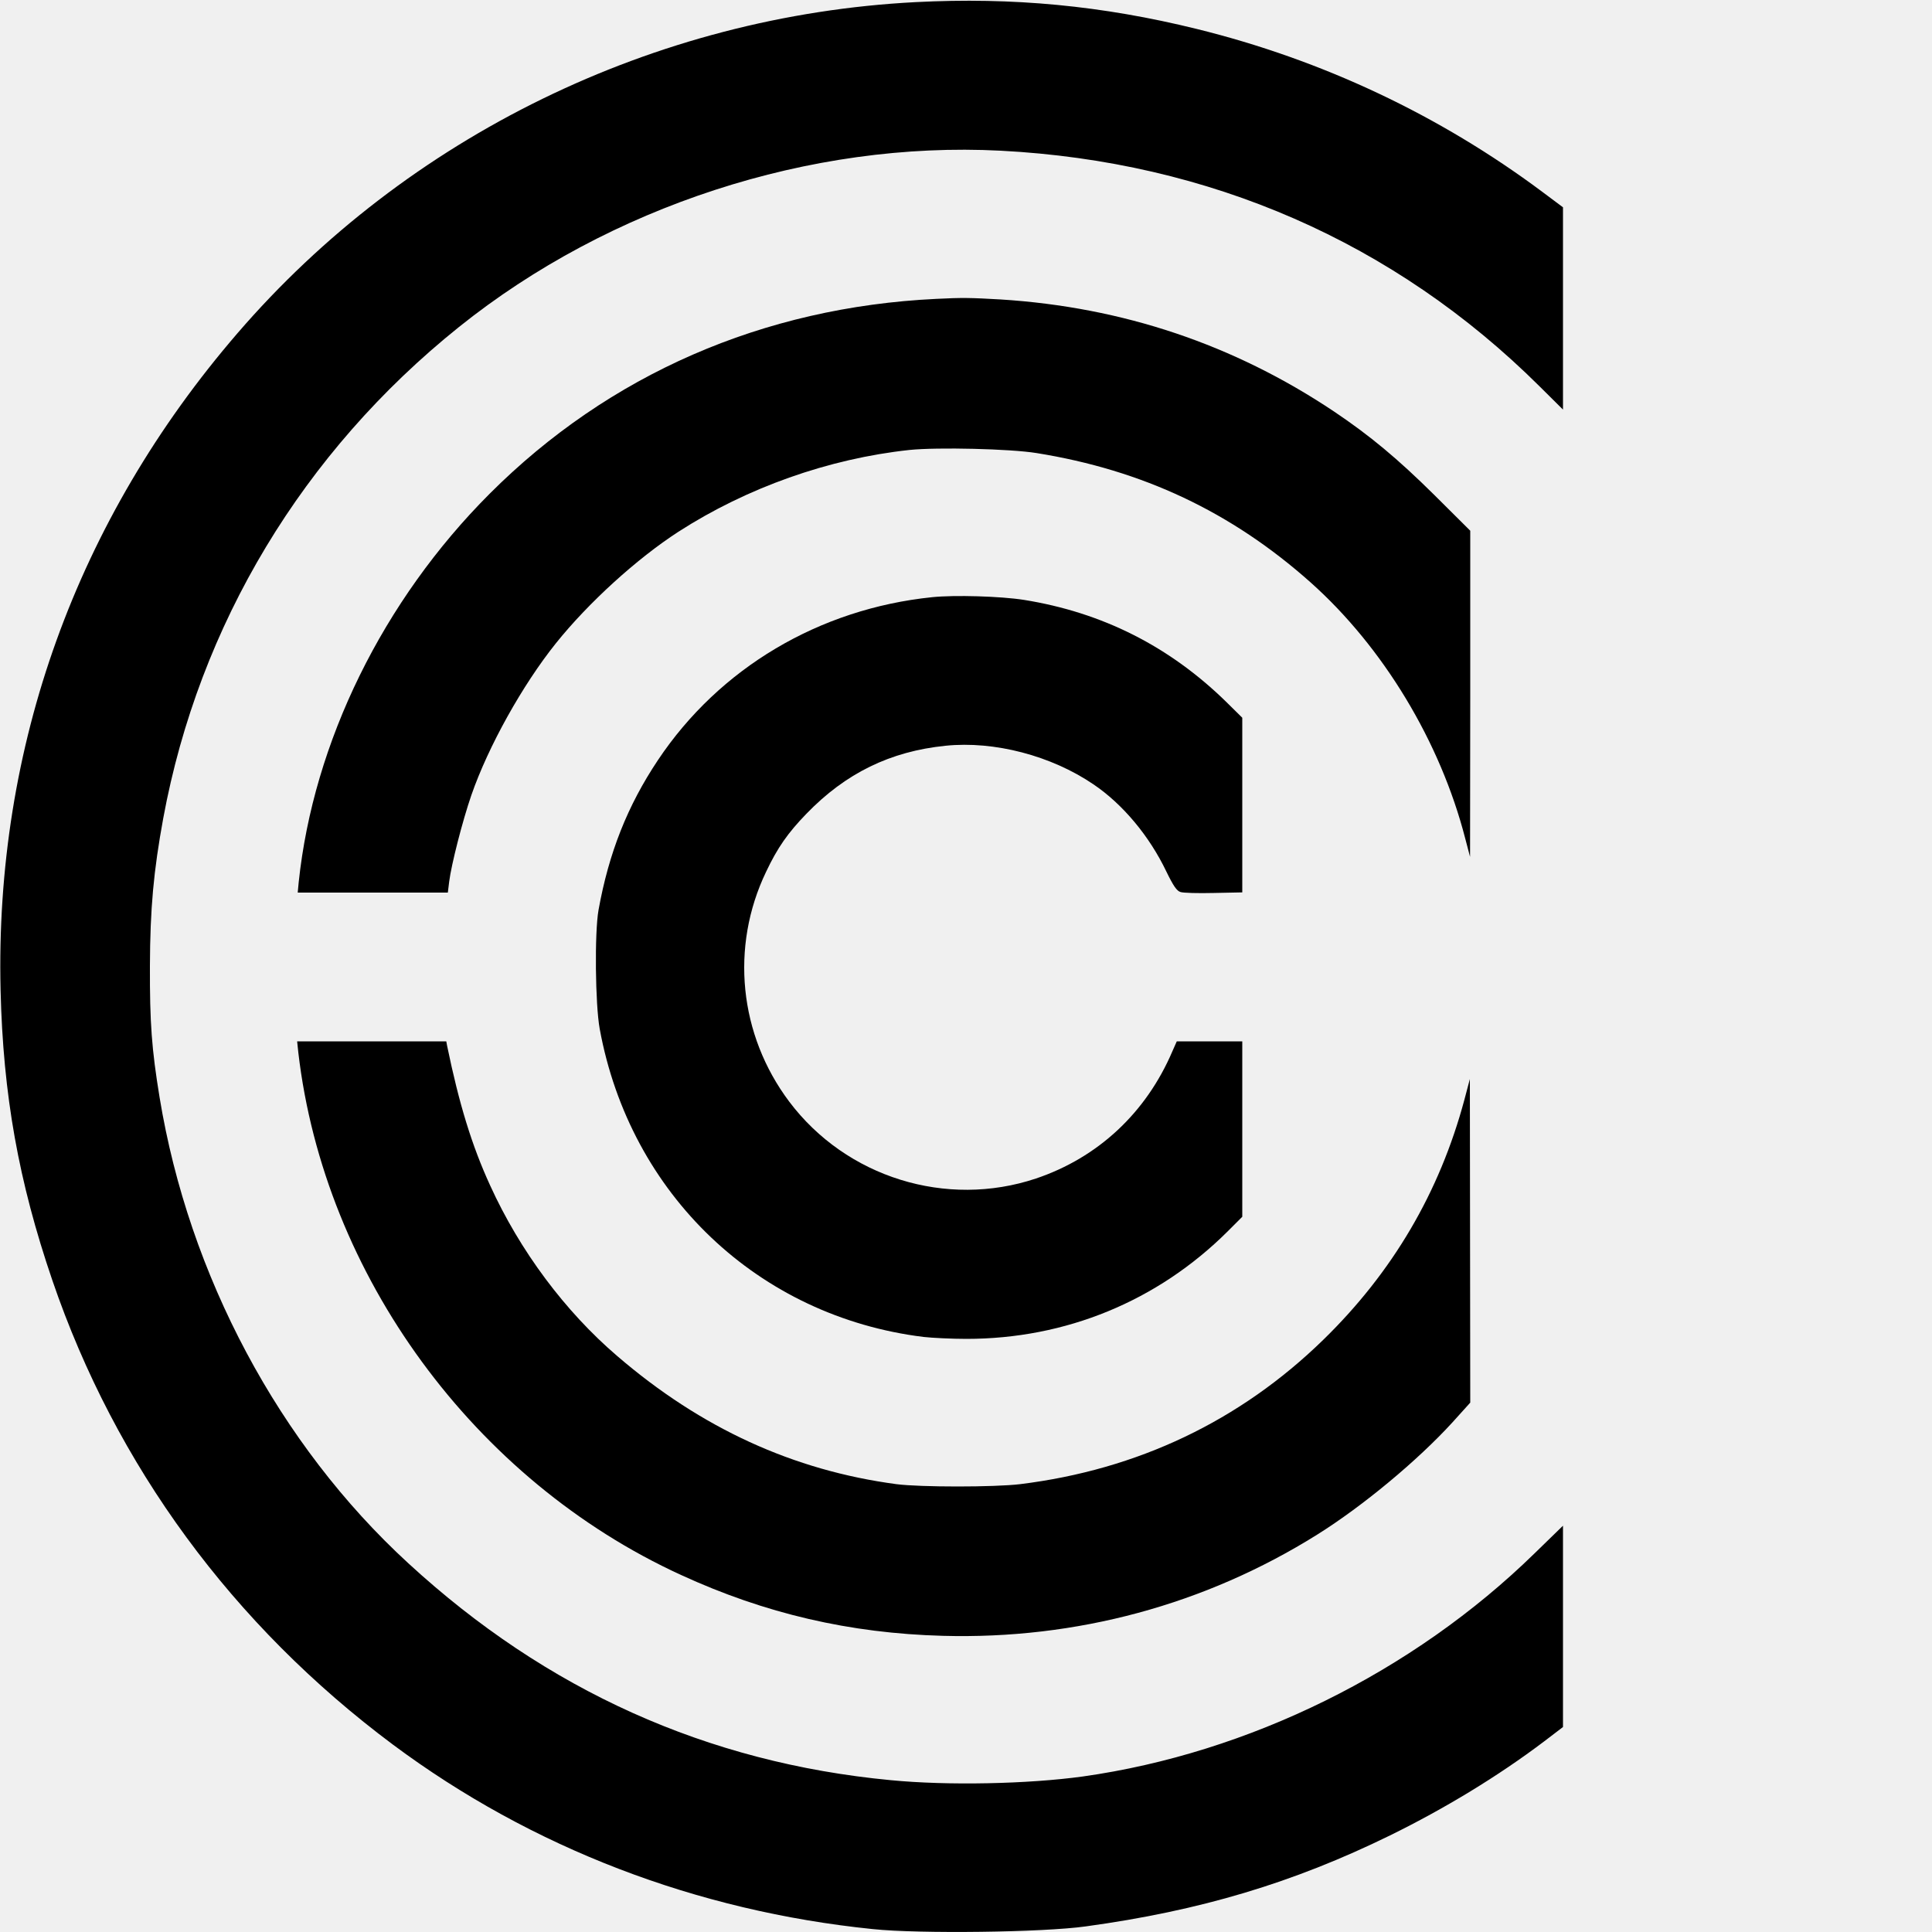
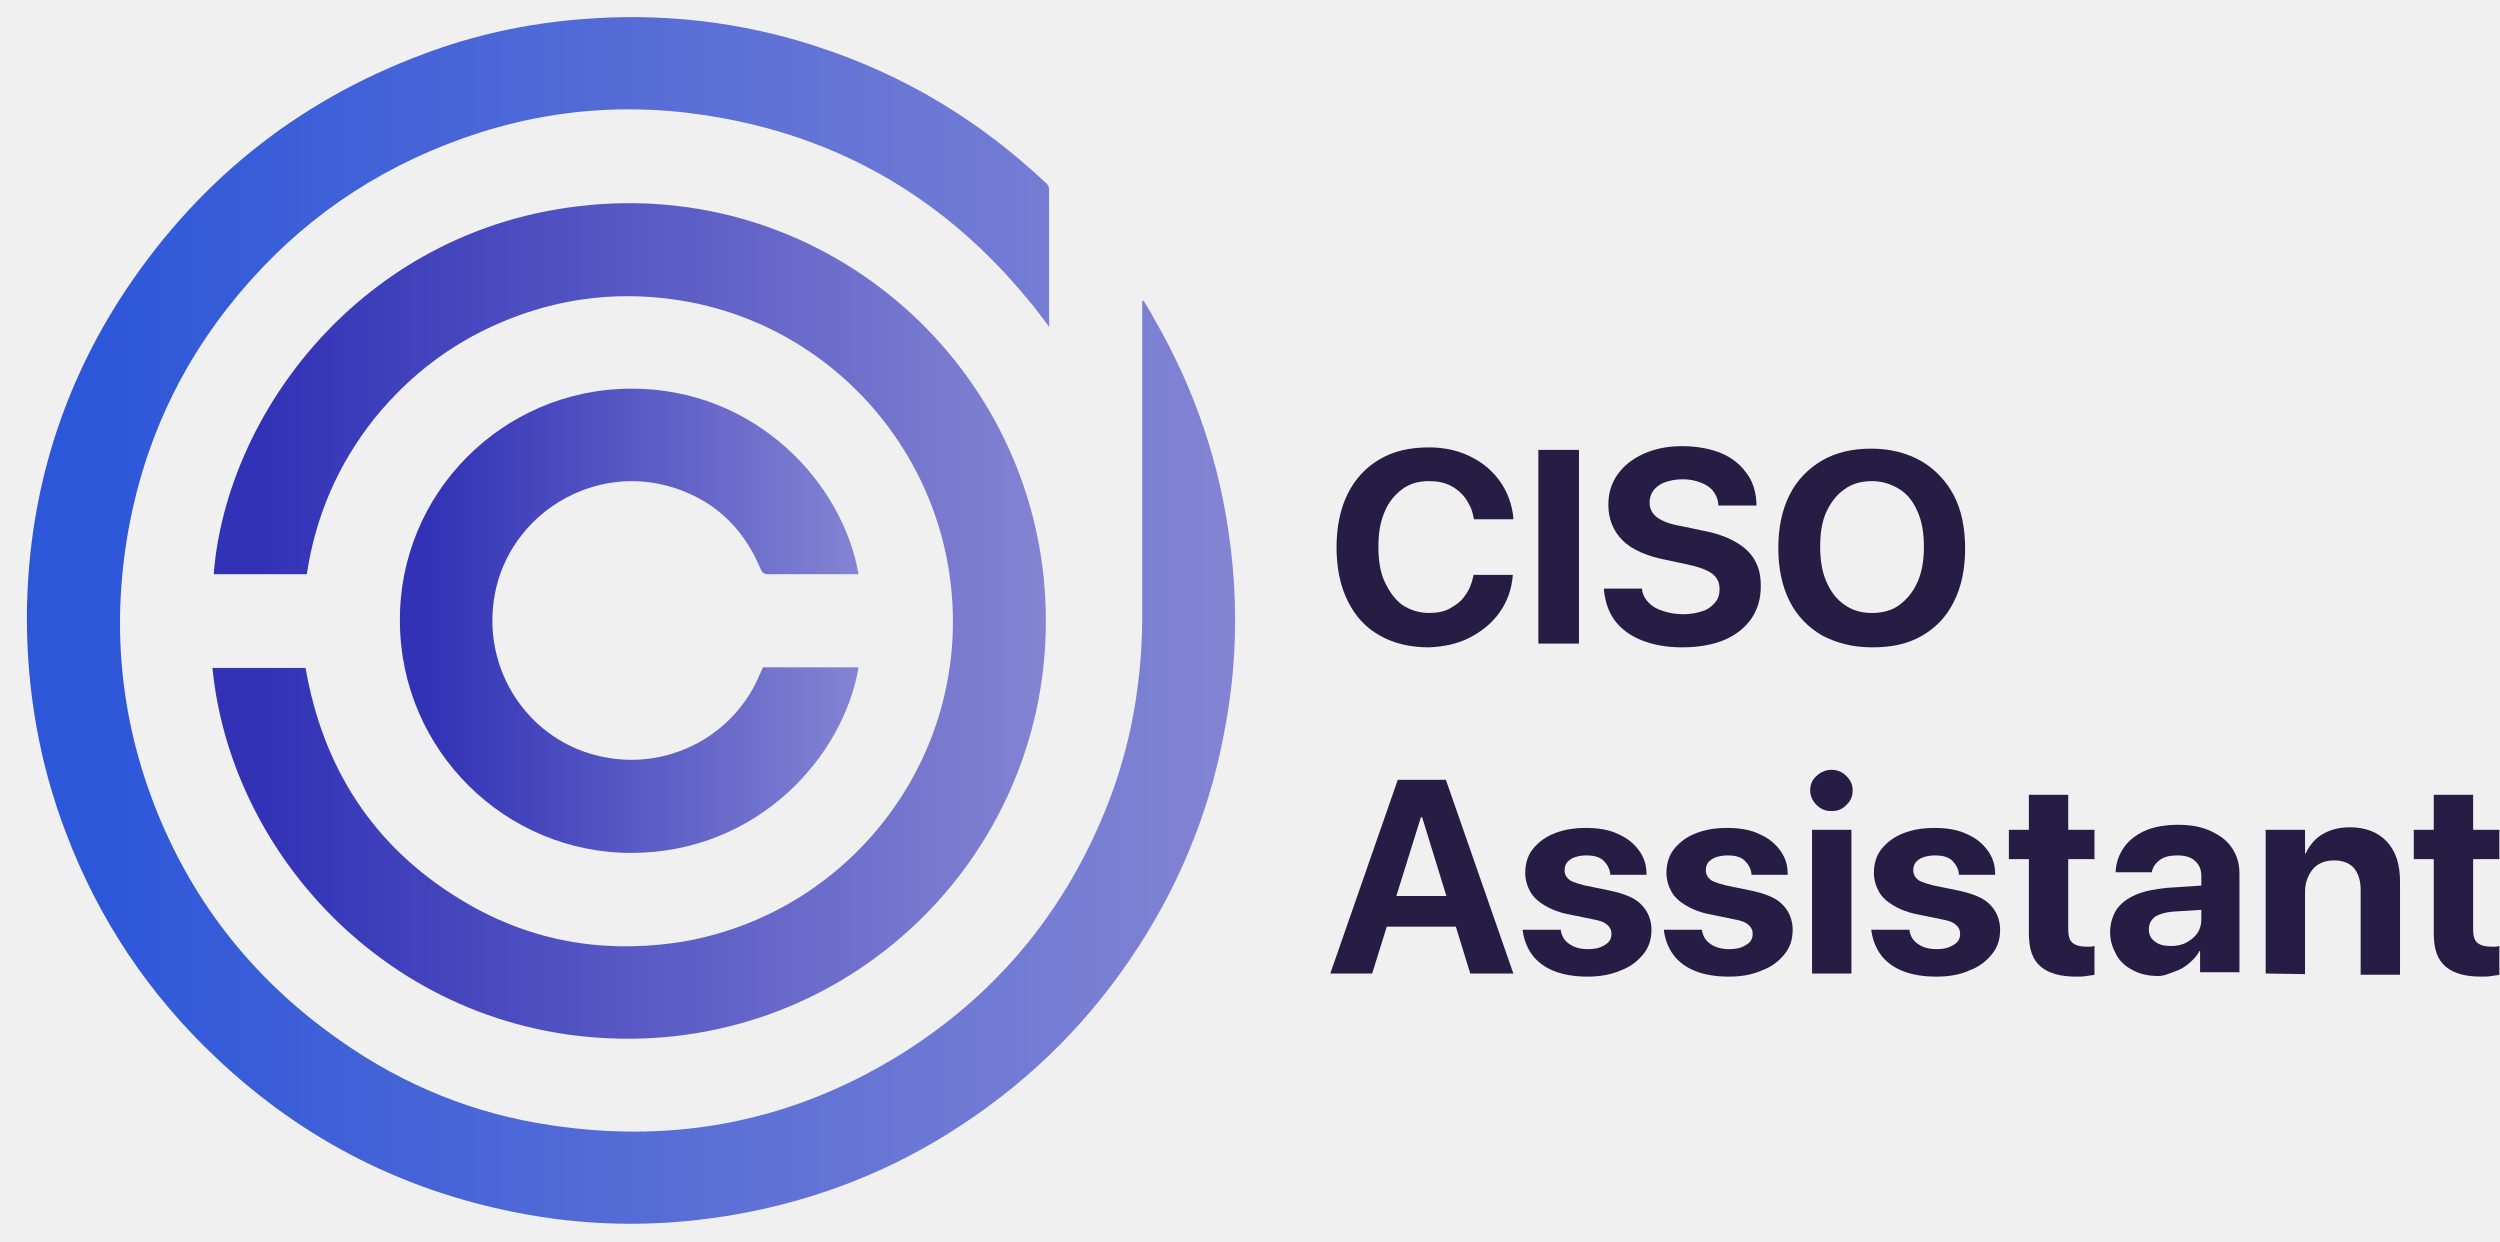
- <svg xmlns="http://www.w3.org/2000/svg" version="1.0" width="1000pt" height="1000pt" viewBox="0 0 1000 1000" preserveAspectRatio="xMidYMid meet">
-   <g transform="translate(0,1000) scale(0.1,-0.1)" fill="#000000" stroke="none">
-     <path d="M4739 9989 c-1351 -70 -2632 -695 -3510 -1714 -833 -966 -1256 -2140 -1226 -3400 13 -542 93 -990 268 -1502 328 -960 934 -1785 1764 -2404 716 -533 1570 -861 2483 -954 241 -25 881 -17 1102 14 591 81 1073 225 1575 471 283 139 560 307 798 487 l97 74 0 521 0 521 -148 -144 c-629 -614 -1479 -1033 -2337 -1154 -284 -39 -698 -48 -996 -19 -947 90 -1780 464 -2496 1123 -669 614 -1136 1491 -1287 2411 -41 250 -51 386 -50 680 1 298 19 492 69 765 185 1002 723 1895 1530 2542 779 625 1822 964 2804 913 1082 -56 2039 -474 2789 -1219 l122 -121 0 524 0 523 -107 80 c-532 397 -1139 683 -1788 843 -490 121 -954 165 -1456 139z" />
-     <path d="M4845 8453 c-895 -43 -1693 -391 -2310 -1008 -553 -553 -913 -1287 -989 -2012 l-5 -53 388 0 389 0 7 57 c11 88 69 315 115 448 87 251 264 569 437 785 168 210 420 439 635 578 354 228 777 378 1195 423 146 15 522 6 658 -16 549 -88 1009 -305 1418 -669 376 -335 672 -825 801 -1326 l25 -95 1 844 0 844 -187 186 c-189 187 -332 306 -518 431 -519 347 -1093 540 -1725 580 -158 9 -198 10 -335 3z" />
-     <path d="M4825 6909 c-585 -60 -1102 -367 -1420 -844 -157 -235 -254 -480 -307 -775 -21 -117 -17 -489 6 -615 157 -858 821 -1489 1676 -1595 46 -5 146 -10 222 -10 514 0 989 195 1352 556 l76 76 0 454 0 454 -170 0 -169 0 -23 -52 c-136 -318 -385 -550 -706 -658 -464 -155 -982 6 -1277 398 -260 346 -306 801 -120 1189 59 125 113 202 209 301 203 210 434 323 720 352 252 26 547 -51 766 -200 151 -102 289 -267 377 -451 37 -76 54 -100 73 -106 14 -5 91 -7 173 -5 l147 3 0 452 0 452 -82 81 c-294 288 -642 464 -1048 529 -121 19 -359 26 -475 14z" />
-     <path d="M1544 4553 c134 -1153 911 -2215 1981 -2705 435 -200 874 -302 1355 -315 691 -19 1358 161 1938 524 238 149 521 385 700 581 l92 102 -1 837 -1 838 -28 -106 c-129 -481 -372 -894 -731 -1244 -431 -420 -961 -672 -1569 -747 -134 -16 -516 -16 -640 0 -533 71 -1010 289 -1445 663 -271 232 -504 545 -658 883 -95 207 -161 423 -223 724 l-4 22 -386 0 -386 0 6 -57z" />
+ <svg xmlns="http://www.w3.org/2000/svg" version="1.1" id="Calque_1" x="0px" y="0px" viewBox="0 0 400.1 198.7" style="enable-background:new 0 0 400.1 198.7;" xml:space="preserve">
+   <style type="text/css">
+ 	.st0{display:none;fill:#5D4495;}
+ 	.st1{display:none;fill:#7258A2;}
+ 	.st2{display:none;fill:#FFFFFF;}
+ 	.st3{display:none;fill:#D0BFDF;}
+ 	.st4{display:none;fill:#271D44;}
+ 	.st5{display:none;fill:#101022;}
+ 	.st6{display:none;fill:#51378D;}
+ 	.st7{display:none;fill:#4D378D;}
+ 	.st8{fill:#271D44;}
+ 	.st9{fill:url(#SVGID_1_);}
+ 	.st10{fill:url(#SVGID_00000057107837084173960010000015528897072001852807_);}
+ 	.st11{fill:url(#SVGID_00000170253247224953195830000013521525590476250777_);}
+ </style>
+   <path class="st0" d="M77.5,143.8c-0.6,0.2-0.8,0.6-1.1,0.9c-4.4,5-9.4,9.4-15,13c-6.2,4-12.9,6.6-20.2,7.8c-2.9,0.5-5.9,0.7-8.9,0.6  c-6.6-0.3-12.9-1.8-18.8-5c-2-1.1-4-2.1-5.8-3.6c-3.9-3.3-6.3-7.5-7.3-12.5c-1.5-6.8,0-12.8,4.6-18.1c3.3-3.8,7.4-5.7,12.4-5.8  c3.5-0.1,6.9,0.4,10,2.2c3.7,2.1,6.2,5.1,7.2,9.3c0.5,2.2,0.4,4.4-0.8,6.5c-1,1.8-2.4,3.1-4.5,3.6c-3.6,0.9-7.2-1.8-7.4-5.6  c-0.1-2.3,0.9-3.9,2.9-4.9c0.1-0.1,0.3-0.2,0.4-0.3c0.1-0.6-0.3-1-0.7-1.3c-0.8-0.8-1.8-1.2-2.8-1.4c-2.3-0.4-4.4,0-6.4,1.3  c-2.3,1.6-3.1,3.9-2.9,6.6c0.2,3.1,1.5,5.8,3.5,8.1c2.4,2.8,5.3,4.5,8.9,5c2.7,0.4,5.4,0.1,7.9-0.8c6.6-2.2,12-6.1,15.8-12  c1.8-2.8,2.8-5.9,3.2-9.3c0.3-3.1,0.7-6.2,1.7-9.2c0-0.1,0-0.2,0-0.5c-0.3,0.1-0.6,0.1-0.9,0.2c-2.8,0.9-5.6,1.4-8.6,1.5  c-12,0.5-22.6-3-32-10.4C7,105.7,3.6,100.3,2,93.7c-1-4.2-1.2-8.5,0.3-12.6c2.2-6.3,6.5-10.4,13.1-11.8c1.8-0.4,3.6-0.6,5.5-0.6  c7.3,0.3,12.9,4.9,14.6,10.9c0.8,2.9,0.8,5.9-0.4,8.7c-1.3,2.8-3.4,4.8-6.4,5.6c-1.7,0.4-3.4,0.3-5-0.7c-2-1.2-3.1-3.8-2.5-6.1  c0.5-1.9,2.1-3.2,4.1-3.2c0.6,0,1.2,0.1,1.7,0.1c0.2,0,0.5,0,0.8,0.1c0.4-0.7,0.4-1.3,0.2-2c-0.5-2.9-3.2-5.1-6.3-5.3  c-2.8-0.1-5,0.9-6.7,3.2c-2.1,2.7-2.8,5.8-2.5,9.2c0.8,6.9,5.7,12.9,13.8,14.7c4.9,1,9.6,0.3,14.2-1.8c4.6-2.2,8.3-5.5,11.2-9.6  c0.6-0.8,0.5-0.8,0-1.6c-4.4-6.1-7.1-12.9-8.6-20.3c-1.2-5.5-1.4-11.1-0.9-16.7c1.1-12.8,5.9-24,14.4-33.7C64.4,11.2,74,5.2,85.4,2  c2.9-0.8,5.9-1.4,8.9-1.7c2.5-0.3,5-0.4,7.4-0.3c9.3,0.2,18.1,2.3,26.3,6.7c10.4,5.7,18.6,13.6,24.3,24c3.3,6,5.5,12.4,6.5,19.2  c0.7,4.5,0.8,9,0.5,13.5c-0.6,8.4-3,16.2-7.2,23.4c-1,1.7-2.2,3.3-3.3,5c-0.3,0.4-0.4,0.7-0.1,1.2c3,4.3,6.8,7.7,11.7,9.7  c3,1.2,6.1,1.8,9.3,1.7c5.7-0.3,10.6-2.3,14.4-6.8c2.8-3.3,4.1-7.2,3.7-11.5c-0.3-2.9-1.5-5.4-3.7-7.4c-1.9-1.6-4.1-2.3-6.6-1.8  c-2.4,0.6-5.2,3.1-4.8,6.3c0.1,0.4,0.2,0.8,0.4,1.3c0.5-0.1,1-0.2,1.4-0.3c2.6-0.4,5.5,1.1,5.3,4.6c-0.1,2.2-1.7,4.2-3.9,4.8  c-1.8,0.5-3.5,0.3-5.2-0.5c-3.1-1.5-4.9-4.1-5.6-7.4c-0.7-3.7,0.1-7.1,2.2-10.2c2.5-3.7,6.1-6,10.5-6.6c6.2-0.8,11.7,0.7,16.1,5.2  c2.7,2.8,4.3,6.2,4.8,10.2c0.7,5.4-0.4,10.5-2.9,15.3c-3.1,6.1-7.8,10.8-13.7,14.2c-5.4,3.1-11.1,4.9-17.3,5.8  c-5.4,0.7-10.8,0.7-16.2-0.7c-2.2-0.6-4.3-1.3-6.2-2.4c-0.1-0.1-0.3-0.1-0.5-0.2c-0.2,0.8,0,1.5,0.1,2.2c0.8,4.9,2.5,9.4,5,13.7  c2.8,4.6,6.2,8.7,10.4,12c3.2,2.5,6.7,4.2,10.7,5.1c7.5,1.6,13.6-1.4,17.1-7.6c1.1-2,1.6-4.3,1.3-6.6c-0.4-3.1-2.8-5.5-5.9-5.9  c-2.1-0.3-4.1,0.2-5.8,1.4c-0.5,0.4-1,0.8-1.3,1.5c0.3,0.1,0.5,0.3,0.8,0.4c3,1.1,3.8,4.6,2,7.1c-1.3,1.8-3.1,2.9-5.3,2.9  c-2.8-0.1-5.3-1.9-6.2-4.6c-0.9-2.8-0.7-5.6,0.6-8.3c2-4,5.2-6.7,9.3-8.2c5.2-1.9,10.2-1.3,14.9,1.4c5.4,3.1,8.7,7.9,9.9,14  c0.9,5,0.1,9.8-2.2,14.3c-2.5,4.9-6.3,8.2-11.2,10.6c-4.3,2.1-8.7,3.4-13.4,4c-3.7,0.5-7.4,0.4-11-0.1c-9.4-1.2-17.7-4.9-25.3-10.3  c-6.9-4.9-12.9-10.5-18.3-17c-2.2-2.7-4.1-5.6-6.1-8.4c-0.2-0.2-0.3-0.5-0.5-0.8c-0.2,0.1-0.4,0.2-0.5,0.4c-3.1,3.4-6.1,7-8.3,11.1  c-2.1,3.9-3.2,8.1-3.1,12.5c0.1,4.5,1.4,8.7,4.5,12.1c3.3,3.7,7.6,5.3,12.5,4.9c5.5-0.5,10.1-5.4,9.5-11.4c-0.3-3.1-2.6-5.8-5.6-6.4  c-1.1-0.2-2.1-0.1-3,0.5c-0.7,0.4-1.1,1-1.4,1.7c-0.4,1.1-0.3,1.4,0.8,1.9c2.2,1.1,2.8,3.5,1.2,5.4c-1.3,1.6-3.5,2.1-5.6,1.1  c-2.5-1.1-4-4-3.7-6.8c0.4-3.5,3.2-7.4,8.1-8.7c4.3-1.1,8.1-0.1,11.3,3c3.8,3.6,5.4,8.1,4.8,13.3c-0.6,5.4-2.9,9.9-7.1,13.4  c-2.8,2.3-6,3.5-9.5,4.1c-6.1,0.9-11.7-0.6-17.1-3.3c-11.2-5.6-18-14.6-20.8-26.6c-0.5-2.1-0.7-4.3-1-6.5  C77.6,144.3,77.6,144,77.5,143.8L77.5,143.8z M42.3,59.7c0.5-0.2,0.8-0.3,1.1-0.5c6.6-3.3,13.1-6.7,19.7-10c5.5-2.8,11-5.5,16.6-8.3  c7-3.5,14-6.9,20.9-10.4c6-3,12-6,17.9-9.1c2.3-1.2,4.6-2.5,6.9-3.8c1.3-0.8,2.5-1.7,3.4-3c1.2-1.9,1-3.4-0.5-5  c-1.5-1.6-3.4-2.6-5.4-3.5c-5.6-2.5-11.5-3.8-17.7-4.2c-2.3-0.1-4.7-0.3-7.1-0.1c-2.2,0.3-4.5,0.3-6.7,0.7  C82.6,4.2,74.4,7.6,67,12.9c-5.3,3.7-9.8,8.2-13.6,13.4c-2.7,3.7-4.9,7.6-6.7,11.8c-1.3,3-2.4,6.1-3.1,9.4c-0.6,3-1,5.9-1.2,8.9  C42.2,57.5,42.3,58.5,42.3,59.7L42.3,59.7z M57,68.2c0,8.2,6.7,15.1,14.6,15.1c8.7,0,15.2-6.9,15.1-14.8c0-9-7.2-15.1-14.9-15.1  C63.1,53.4,56.9,60.7,57,68.2L57,68.2z M129.7,83.1c8.1,0.1,14.9-6.6,14.9-14.9c0-8.6-6.9-14.7-14.9-14.7c-7.3,0-14.6,6-14.6,14.8  C115.2,77.3,122.5,83.3,129.7,83.1L129.7,83.1z M3.4,86.5c0,0.3,0.1,0.8,0.2,1.3c0.1,0.4,0.3,0.7,0.7,0.7c0.5,0.1,0.7-0.3,0.9-0.7  c0.1-0.2,0.2-0.5,0.2-0.8c0.2-0.9,0.3-1.9,0.6-2.8c0.8-3.1,2.1-5.8,4.4-8.1c1.4-1.3,2.9-2.4,4.7-3.1c0.5-0.2,1-0.5,1.4-0.8  c0.2-0.2,0.3-0.6,0.2-0.9C16.6,71.2,16.2,71,16,71c-0.5,0-1.1,0.1-1.6,0.3C6.8,73.8,3.9,80.4,3.4,86.5L3.4,86.5z M119.1,21.9  c-1.2,0-2.1,0.9-2.1,2.1c0,1.3,1,2.4,2.2,2.4c1.2,0,2.1-1,2.1-2.2C121.3,22.9,120.3,21.9,119.1,21.9z" />
+   <path class="st1" d="M42.3,59.7c0-1.2-0.1-2.2,0-3.2c0.2-3,0.5-6,1.2-8.9c0.7-3.2,1.8-6.3,3.1-9.4c1.9-4.1,4-8.1,6.7-11.8  c3.8-5.2,8.3-9.7,13.6-13.4c7.4-5.3,15.6-8.7,24.6-10.4c2.2-0.4,4.4-0.4,6.7-0.7c2.4-0.3,4.7-0.1,7.1,0.1c6.1,0.4,12,1.7,17.7,4.2  c2,0.9,3.9,1.9,5.4,3.5c1.5,1.6,1.7,3.1,0.5,5c-0.9,1.3-2,2.3-3.4,3c-2.3,1.3-4.6,2.6-6.9,3.8c-6,3-11.9,6.1-17.9,9  c-7,3.5-14,6.9-20.9,10.4c-5.5,2.8-11.1,5.5-16.6,8.3c-6.6,3.3-13.2,6.7-19.7,10C43.1,59.3,42.8,59.4,42.3,59.7L42.3,59.7z   M89.4,17.2L89.4,17.2c-0.2-0.1-0.4-0.4-0.7-0.5c-1.5-0.6-3.9-0.4-5.3,1c-1.7,1.6-2.1,4.4-0.9,6.4c1.3,2.1,3.5,3.1,6,2.5  c1.9-0.4,2.9-1.9,3.4-3.6c0.6-2,0-3.8-1.4-5.2C90.2,17.5,89.8,17.4,89.4,17.2z" />
+   <path class="st2" d="M57,68.2c0-7.5,6.2-14.8,14.9-14.8c7.7,0,14.9,6.1,14.9,15.1c0,7.8-6.4,14.8-15.1,14.8  C63.6,83.2,56.9,76.4,57,68.2L57,68.2z M63.8,69.4c0,5.2,4.2,9.6,9.4,9.7c5.8,0.1,10.1-4.9,10.2-9.9c0.1-5.2-4.3-9.8-9.4-9.8  C68.6,59.3,63.9,64,63.8,69.4z" />
+   <path class="st2" d="M129.7,83.1c-7.3,0.2-14.6-5.8-14.6-14.9c0-8.8,7.3-14.8,14.6-14.8c7.9,0,14.8,6.2,14.9,14.7  C144.7,76.6,137.8,83.2,129.7,83.1L129.7,83.1z M118.5,69.3c0,0.4,0.1,0.8,0.1,1.2c0.6,4.8,5,8.7,9.8,8.6c5.9-0.2,9.3-5.4,9.4-9.5  c0.1-4.4-3.2-8.8-7.5-9.9c-3.8-1-7.1,0-9.7,3.1C119.1,64.7,118.5,66.9,118.5,69.3L118.5,69.3z" />
+   <path class="st3" d="M3.4,86.5c0.5-6,3.4-12.7,10.9-15.2c0.5-0.2,1.1-0.2,1.6-0.3c0.2,0,0.6,0.2,0.7,0.4c0.1,0.2,0,0.7-0.2,0.9  c-0.4,0.3-0.9,0.6-1.4,0.8c-1.8,0.7-3.3,1.8-4.7,3.1c-2.3,2.2-3.6,5-4.4,8.1c-0.2,0.9-0.4,1.9-0.6,2.8c-0.1,0.2-0.1,0.5-0.2,0.8  c-0.2,0.4-0.4,0.7-0.9,0.7c-0.4,0-0.6-0.3-0.7-0.7C3.5,87.3,3.5,86.8,3.4,86.5L3.4,86.5z" />
+   <path class="st3" d="M119.1,21.9c1.2,0,2.2,1,2.2,2.2c0,1.2-1,2.2-2.1,2.2c-1.2,0-2.2-1-2.2-2.4C117,22.8,117.9,21.9,119.1,21.9z" />
+   <path class="st4" d="M63.8,69.4c0-5.4,4.8-10.1,10.2-10c5.1,0,9.5,4.6,9.4,9.8c-0.1,5-4.3,10-10.2,9.9  C68.1,79.1,63.8,74.6,63.8,69.4z M75.7,64.6c0-1.7-1.2-2.8-3-2.8c-1.6,0-2.6,1.1-2.6,2.6c0,1.6,1.2,2.9,2.9,2.8  C74.6,67.3,75.8,66.2,75.7,64.6L75.7,64.6z" />
+   <path class="st4" d="M118.5,69.3c0-2.4,0.7-4.6,2.2-6.5c2.5-3.1,5.8-4.1,9.7-3.1c4.3,1.1,7.5,5.4,7.5,9.9c-0.1,4.1-3.5,9.3-9.4,9.5  c-4.8,0.1-9.3-3.8-9.8-8.6C118.5,70.1,118.5,69.7,118.5,69.3L118.5,69.3z M128.5,61.8c-1.6,0-2.6,1.1-2.6,2.7c0,1.6,1.2,2.8,2.7,2.8  c1.6,0,2.8-1.3,2.8-2.9C131.4,62.9,130.2,61.8,128.5,61.8z" />
+   <path class="st3" d="M89.6,16.8c0.4,0.4,0.9,0.8,1.3,1.2c2.4,2.9,1.3,6.5-1.2,8.2c-2.7,1.7-7.1,0.3-7.9-3.6  c-0.7-3.2,1.5-6.1,4.8-6.4C87.7,16,88.7,16.4,89.6,16.8L89.6,16.8L89.6,16.8z" />
+   <path class="st2" d="M75.7,64.6c0,1.6-1.1,2.7-2.7,2.7c-1.7,0-2.9-1.2-2.9-2.8c0-1.6,1-2.6,2.6-2.6C74.5,61.8,75.7,63,75.7,64.6  L75.7,64.6z" />
+   <path class="st2" d="M128.5,61.8c1.7,0,2.9,1.1,2.9,2.7c0,1.6-1.2,2.8-2.8,2.9c-1.5,0-2.7-1.2-2.8-2.8  C125.9,62.9,126.9,61.8,128.5,61.8z" />
+   <path class="st5" d="M111.4,85.6c0.1-0.1,0.1-0.1,0.2-0.2c0.1-0.1,0.1-0.1,0.2-0.2c0.2-0.1,0.4-0.1,0.7-0.2c1-0.2,1.7,0.3,1.8,1.3  c0.1,0.9-0.1,1.7-0.6,2.4c-1.5,2.5-3.7,4.2-6.3,5.2c-4.8,1.8-9.6,1.6-14.2-0.7c-2.1-1.1-3.8-2.7-5-4.7c-0.3-0.6-0.6-1.2-0.5-1.8  c0-0.7,0.5-1.3,1.2-1.5c0.7-0.2,1.2,0,1.6,0.7c0.5,0.7,0.9,1.5,1.5,2.2c1.8,2,4.2,3.1,6.8,3.5c2,0.3,4,0.2,5.9-0.3  c2.2-0.7,4.2-1.8,5.5-3.7C110.8,86.9,111.1,86.3,111.4,85.6L111.4,85.6z" />
+   <path class="st6" d="M4.2,147.5c0.5,0.9,1,1.7,1.6,2.6c0.6,1.1,1.4,2,2.3,2.9c0.9,0.9,1.9,1.8,3,2.6c3.4,2.5,7.3,4.1,11.3,5.1  c1.6,0.4,3.3,0.7,5,0.9c2.1,0.3,4.1,0.2,6.2,0.1c2-0.1,4-0.4,5.9-0.8c3.1-0.7,6.1-1.7,9-3c3.5-1.6,6.6-3.6,9.6-5.9  c1.7-1.3,3.2-2.6,4.7-4.1c0.2-0.2,0.4-0.4,0.6-0.7c1-0.8,1.8-1.8,2.6-2.7c0.9-1.1,1.8-2.2,2.7-3.3c1.5-1.8,2.8-3.8,4.1-5.7  c2.7-3.9,4.8-8.2,6.9-12.4c1.8-3.7,3.2-7.4,4.6-11.3c0.9-2.6,1.6-5.2,2.2-7.9c0-0.2,0-0.4,0-0.6c0.1,0.1,0.2,0.1,0.4,0.2  c0,1.1,0.1,2.1,0,3.2c-0.1,1.1-0.2,2.1-0.3,3.2c-0.1,1.2-0.3,2.4-0.4,3.5c-0.2,1.5-0.4,3-0.7,4.5c-0.2,1.6-0.5,3.1-0.7,4.7  c-0.2,1.3-0.4,2.6-0.6,3.9c-0.1,0.8-0.1,1.5-0.2,2.3c-0.1,1.1-0.3,2.2-0.3,3.4c0.1,0.8,0,1.7-0.2,2.5c0,2.7-0.1,5.4,0,8.1  c0,1.2,0.2,2.4,0.3,3.6c0.2,1.4,0.4,2.9,0.6,4.3c0.4,2.6,1.1,5.2,2,7.6c0.9,2.5,2.1,4.9,3.6,7.1c0.1,0.2,0.2,0.3,0.4,0.4  c0,0.2,0.1,0.4,0.2,0.5c1.7,2.6,4,4.7,6.4,6.7c0.6,0.5,1.3,0.8,1.7,1.4c-0.2,0.3-0.5,0.1-0.7-0.1c-1.5-0.9-3.1-1.6-4.5-2.6  c-1-0.7-2-1.3-3-2c-0.2-0.1-0.3-0.3-0.5-0.1c0,0.1,0,0.2,0.1,0.2c0.8,0.9,1.6,1.7,2.3,2.6c0.2,0.2,0.3,0.3,0.5,0.5  c0.2,0.3-0.1,0.4-0.3,0.4c-1.5-1.1-2.9-2.4-4.2-3.8c-5.6-6.1-8.8-13.3-10.1-21.4c-0.2-1.3-0.3-2.6-0.5-4c-0.4,0-0.5,0.3-0.7,0.5  c-3.8,4.4-8,8.3-12.7,11.6c-4.6,3.3-9.6,5.9-15,7.6c-0.2,0.1-0.4,0.1-0.6,0.1c-0.2,0-0.5-0.1-0.6,0.2h0c-0.2,0-0.4,0-0.6,0.2h0  c-0.3,0-0.5-0.1-0.7,0.2h0c-0.2,0-0.4,0-0.6,0.2h0c-0.2,0-0.5-0.1-0.7,0.2h0c-0.3,0.1-0.7-0.1-0.9,0.2l0,0c-0.4,0-0.8,0-1.2,0.1  c-1.9,0.4-3.9,0.8-5.9,0.8c-2,0.1-4.1,0-6.1,0c-0.3,0-0.7,0.1-0.9-0.2c0.2-0.2,0.6-0.5,0-0.6c-0.2-0.1-0.4-0.1-0.6-0.2  c-1.1-0.3-2.2-0.2-3.3-0.5c-2-0.6-3.9-1.2-5.9-1.9c-0.5-0.1-0.9-0.3-1.4-0.5c-2.5-1.2-4.9-2.4-7.1-4.2c-2.2-1.7-4.1-3.7-5.9-5.8  c-0.4-0.5-0.8-1.2-1.2-1.8c-0.6-0.8-0.9-1.7-1.3-2.6C4,147.6,4.1,147.5,4.2,147.5L4.2,147.5z" />
+   <path class="st6" d="M174.6,112.7c0.9-0.1,1.8-0.5,2.6-0.9c3.3-1.3,6.4-3.1,9.2-5.3c2.6-2,4.9-4.3,6.6-7.1c1.7-2.7,2.9-5.7,3.3-8.9  c0.1-0.6,0.2-1.3,0.2-1.9c0.3,0,0.4,0.3,0.4,0.6c0,0.9-0.1,1.7-0.2,2.6c-0.2,1.5-0.5,3-0.8,4.5c-0.2,0.9-0.6,1.8-0.9,2.8  c-0.1,0.3-0.2,0.7,0.1,1c0.4-0.8,0.9-1.4,1.1-2.2c0.1-0.3,0.2-0.7,0.7-0.7c-0.8,2.2-1.9,4.3-3.3,6.2c-4,5.6-9.2,9.7-15.5,12.4  c-5.4,2.4-11.1,3.8-17,4.1c-4.7,0.3-9.3-0.1-13.8-1.4c-1.9-0.6-3.7-1.2-5.3-2.3c-0.1-0.2-0.2-0.2-0.4-0.2c0-2.8,0.5-5.5,1.8-8  c0.1-0.3,0.2-0.7,0.7-0.8c0.1,0.4-0.1,0.7-0.2,1c-0.2,0.6-0.1,1,0.4,1.4c1.8,1.4,3.7,2.5,5.8,3.3c2.4,0.9,4.8,1.4,7.3,1.7  c2.2,0.3,4.4,0.3,6.7,0.2c2.5-0.2,5-0.6,7.4-1.2C172.6,113.3,173.7,113.2,174.6,112.7L174.6,112.7z" />
+   <path class="st6" d="M53.8,118.5c-0.4,0-0.8,0-1.2,0.2c-2,0.6-4,1-6,1.2c-2.6,0.3-5.2,0.1-7.7,0.2c-0.7,0-1.4-0.2-2.1-0.4  c-2.9-0.5-5.7-1.4-8.4-2.3c-2.8-1-5.5-2.3-8.1-3.8c-1.6-1-3.3-1.9-4.9-3c-1.4-0.9-2.8-1.9-3.9-3.1c-1.2-1.2-2.5-2.3-3.5-3.7  c-0.4-0.6-0.8-1.2-0.8-1.9c0.7,0.8,1.4,1.7,2.1,2.5c0.2,0.3,0.4,0.6,0.7,0.8c1.7,1.4,3.3,2.9,5.2,4.1c4.3,2.7,8.9,4.6,13.8,5.6  c1.8,0.4,3.6,0.6,5.4,0.8c1.1,0.1,2.2,0.2,3.4,0.1c2.9-0.1,5.8-0.5,8.7-1.3c3.6-1,7-2.5,10.2-4.4c1.1-0.7,2-1.5,3.1-2.2  c0.2-0.1,0.3-0.3,0.5-0.2c0.2,0.2,0,0.3-0.1,0.4c-2.3,2.9-4.2,6.1-5.6,9.6C54.2,118,54.3,118.4,53.8,118.5z" />
+   <path class="st7" d="M169.7,161.3c1.7,0.1,3.4,0,5.1-0.2c3.2-0.4,6.4-1.1,9.4-2.4c2.5-1.1,4.8-2.5,6.9-4.2c0.2-0.1,0.3-0.3,0.6-0.3  c0.2,0,0.4,0.1,0.3,0.4c-0.8,1.2-1.6,2.4-2.8,3.3c-2,1.6-4.2,2.8-6.6,3.9c-2.2,0.9-4.5,1.8-6.9,2.2c-0.8,0.1-1.6,0.1-2.4,0.2  c-1,0.2-2,0.4-3,0.3c-2-0.1-3.9,0.1-5.9-0.2c-1.6-0.2-3.2-0.5-4.9-0.7c-1.4-0.2-2.8-0.7-4.2-1.1c-2.9-0.7-5.7-1.6-8.4-3  c-2.1-1.1-4.3-2.1-6.2-3.5c-1.5-1.1-3.2-2-4.7-3.2c-0.2-0.2-0.5-0.4-0.8-0.6c-1.8-1-3.3-2.3-4.7-3.7c-2-1.9-4.1-3.8-5.9-5.8  c-1.6-1.8-3.4-3.4-4.9-5.3c-1.1-1.4-2.3-2.7-3.4-4.2c-0.4-0.7-1-1.2-1.6-1.8c-0.1-0.1-0.2-0.2-0.5-0.1c0.1,0.6,0.3,1.1,0.7,1.6  c0.9,1.2,1.6,2.4,2.5,3.6c1,1.2,1.8,2.6,3,3.7c0.3,0.3,0.6,0.7,0.5,1.2c-1.4-1.4-2.7-2.9-3.9-4.4c-2-2.6-3.9-5.2-5.5-7.9  c-0.5,0.2-0.7,0.7-1.1,0.9c-0.1-0.1-0.2-0.2-0.1-0.3c0.1-0.2,0.2-0.3,0.4-0.4c1.6-1,2.1-2.8,2.8-4.3c0.8-1.7,1.1-3.5,1.3-5.3  c0.2-1.8,0-3.4-0.2-5.2c-0.1-1-0.4-1.9-0.5-3c0.3,0.4,0.4,0.7,0.5,1c0.7,2.6,1.8,5.1,2.9,7.5c2.2,4.8,4.7,9.4,7.8,13.7  c1.6,2.3,3.3,4.6,5.2,6.7c1.4,1.6,2.9,3.2,4.4,4.8c0.3,0.3,0.6,0.6,1.1,0.8l0,0c0.2,0.3,0.4,0.6,0.8,0.8c0.5,0.8,1.3,1.2,1.9,1.7  c0.1,0.2,0.2,0.3,0.4,0.4c0.1,0.1,0.3,0.1,0.4,0.2c0.2,0.2,0.3,0.4,0.5,0.6c2.6,2,5.4,4,8.3,5.6c3.8,2.1,7.7,3.7,11.9,4.8  c1.7,0.4,3.4,0.8,5.1,1C166.8,161.2,168.2,161.1,169.7,161.3L169.7,161.3z" />
+   <path class="st8" d="M228.7,103.6c-3,0-5.6-0.6-7.9-1.9s-3.9-3.1-5.1-5.5s-1.8-5.3-1.8-8.6v0c0-3.3,0.6-6.2,1.8-8.6s2.9-4.2,5.1-5.5  c2.2-1.3,4.8-1.9,7.9-1.9c2.5,0,4.7,0.5,6.7,1.5c2,1,3.5,2.3,4.7,4c1.2,1.7,1.9,3.7,2.1,5.8l0,0.2h-6.3l-0.1-0.4  c-0.2-1.2-0.7-2.1-1.3-3c-0.6-0.8-1.4-1.5-2.4-2c-1-0.5-2.1-0.7-3.4-0.7c-1.7,0-3.1,0.4-4.3,1.3s-2.2,2.1-2.8,3.6  c-0.7,1.6-1,3.4-1,5.6v0c0,2.2,0.3,4.1,1,5.6s1.6,2.8,2.8,3.7c1.2,0.8,2.7,1.3,4.3,1.3c1.2,0,2.4-0.2,3.3-0.7s1.8-1.1,2.4-2  c0.7-0.9,1.1-1.9,1.4-3.2l0-0.2h6.3l0,0.2c-0.2,2.2-0.9,4.1-2.1,5.8c-1.2,1.7-2.8,3-4.7,4S231.2,103.5,228.7,103.6L228.7,103.6z" />
+   <path class="st8" d="M246.2,103V72h6.5v31H246.2z" />
+   <path class="st8" d="M269.2,103.6c-2.5,0-4.6-0.4-6.4-1.1c-1.8-0.7-3.3-1.8-4.3-3.1s-1.6-3-1.8-4.9l0-0.3h6.1l0,0.2  c0.1,0.8,0.5,1.5,1.1,2.1s1.3,1,2.3,1.3c0.9,0.3,2,0.5,3.2,0.5s2.2-0.2,3.1-0.5c0.9-0.3,1.5-0.8,2-1.4c0.5-0.6,0.7-1.3,0.7-2.1v0  c0-1.1-0.4-1.9-1.2-2.5c-0.8-0.6-2.2-1.1-4.1-1.5l-3.3-0.7c-3-0.6-5.4-1.6-6.9-3.1c-1.5-1.5-2.3-3.4-2.3-5.7v0  c0-1.9,0.5-3.5,1.5-4.9s2.4-2.5,4.2-3.3s3.8-1.2,6.1-1.2s4.5,0.4,6.2,1.1s3.1,1.8,4.1,3.2c1,1.3,1.5,2.9,1.6,4.8l0,0.4h-6.1l0-0.3  c-0.1-0.8-0.4-1.5-0.9-2.1c-0.5-0.6-1.2-1-2-1.3c-0.8-0.3-1.8-0.5-2.8-0.5s-2.1,0.2-2.9,0.5c-0.8,0.3-1.4,0.8-1.8,1.3  c-0.4,0.6-0.6,1.2-0.6,1.9v0c0,1,0.4,1.8,1.2,2.4c0.8,0.6,2.1,1.1,3.9,1.4l3.3,0.7c2.2,0.4,3.9,1,5.3,1.8c1.4,0.8,2.4,1.7,3.1,2.9  c0.7,1.2,1,2.5,1,4.2v0c0,2-0.5,3.7-1.5,5.2c-1,1.4-2.4,2.6-4.3,3.4S271.8,103.6,269.2,103.6L269.2,103.6z" />
+   <path class="st8" d="M299.6,103.6c-3.1,0-5.7-0.7-8-1.9c-2.2-1.3-4-3.1-5.2-5.5s-1.8-5.2-1.8-8.5v0c0-3.3,0.6-6.1,1.8-8.5  c1.2-2.4,3-4.2,5.2-5.5c2.2-1.3,4.9-1.9,7.9-1.9s5.7,0.7,8,2c2.2,1.3,4,3.2,5.2,5.5s1.8,5.2,1.8,8.5v0c0,3.3-0.6,6.1-1.8,8.5  s-2.9,4.2-5.2,5.5S302.7,103.6,299.6,103.6L299.6,103.6z M299.6,98.1c1.7,0,3.2-0.4,4.4-1.3s2.2-2.1,2.9-3.7c0.7-1.6,1-3.4,1-5.6v0  c0-2.2-0.3-4-1-5.6s-1.6-2.8-2.9-3.6s-2.7-1.3-4.4-1.3s-3.2,0.4-4.4,1.3c-1.2,0.8-2.2,2.1-2.9,3.6s-1,3.4-1,5.6v0c0,2.2,0.3,4,1,5.6  s1.6,2.8,2.9,3.7S297.9,98.1,299.6,98.1L299.6,98.1z" />
+   <path class="st8" d="M212.9,155.8l10.8-31h5.7v6h-2l-7.8,25L212.9,155.8L212.9,155.8z M218.7,148.3l1.6-4.9h14.5l1.6,4.9H218.7z   M235.3,155.8l-7.7-25v-6h3.8l10.8,31L235.3,155.8L235.3,155.8z" />
+   <path class="st8" d="M254.1,156.3c-2.1,0-3.9-0.3-5.4-0.9c-1.5-0.6-2.7-1.5-3.5-2.6s-1.3-2.4-1.5-3.8l0-0.2h6.1l0,0.2  c0.2,0.9,0.6,1.6,1.4,2.1c0.7,0.5,1.7,0.8,2.9,0.8c0.8,0,1.5-0.1,2-0.3s1-0.5,1.3-0.8s0.5-0.8,0.5-1.3v0c0-0.6-0.2-1.1-0.7-1.5  c-0.4-0.4-1.2-0.7-2.4-0.9l-3.9-0.8c-1.5-0.3-2.7-0.8-3.7-1.4s-1.8-1.3-2.3-2.2c-0.5-0.9-0.8-1.9-0.8-3v0c0-1.5,0.4-2.8,1.2-3.8  s1.9-1.9,3.4-2.5s3.1-0.9,5.1-0.9s3.8,0.3,5.2,1c1.4,0.6,2.5,1.5,3.3,2.6c0.8,1.1,1.2,2.3,1.2,3.7v0.2h-5.8l0-0.2  c-0.1-0.8-0.5-1.5-1.1-2.1c-0.7-0.6-1.6-0.8-2.7-0.8c-0.7,0-1.3,0.1-1.9,0.3s-0.9,0.5-1.2,0.8c-0.3,0.4-0.4,0.8-0.4,1.3v0  c0,0.4,0.1,0.7,0.3,1c0.2,0.3,0.5,0.6,1,0.8c0.5,0.2,1.1,0.4,1.9,0.6l3.9,0.8c2.4,0.5,4.2,1.2,5.2,2.3c1,1,1.6,2.4,1.6,4v0  c0,1.5-0.4,2.8-1.3,3.9s-2,2-3.6,2.6C257.8,156,256,156.3,254.1,156.3L254.1,156.3z" />
+   <path class="st8" d="M276.7,156.3c-2.1,0-3.9-0.3-5.4-0.9c-1.5-0.6-2.7-1.5-3.5-2.6s-1.3-2.4-1.5-3.8l0-0.2h6.1l0,0.2  c0.2,0.9,0.6,1.6,1.4,2.1c0.7,0.5,1.7,0.8,2.9,0.8c0.8,0,1.5-0.1,2-0.3s1-0.5,1.3-0.8s0.5-0.8,0.5-1.3v0c0-0.6-0.2-1.1-0.7-1.5  c-0.4-0.4-1.2-0.7-2.4-0.9l-3.9-0.8c-1.5-0.3-2.7-0.8-3.7-1.4s-1.8-1.3-2.3-2.2c-0.5-0.9-0.8-1.9-0.8-3v0c0-1.5,0.4-2.8,1.2-3.8  s1.9-1.9,3.4-2.5c1.5-0.6,3.1-0.9,5.1-0.9s3.8,0.3,5.2,1c1.4,0.6,2.5,1.5,3.3,2.6c0.8,1.1,1.2,2.3,1.2,3.7v0.2h-5.8l0-0.2  c-0.1-0.8-0.5-1.5-1.1-2.1c-0.7-0.6-1.6-0.8-2.7-0.8c-0.7,0-1.3,0.1-1.9,0.3s-0.9,0.5-1.2,0.8c-0.3,0.4-0.4,0.8-0.4,1.3v0  c0,0.4,0.1,0.7,0.3,1s0.5,0.6,1,0.8c0.5,0.2,1.1,0.4,1.9,0.6l3.9,0.8c2.4,0.5,4.2,1.2,5.2,2.3c1,1,1.6,2.4,1.6,4v0  c0,1.5-0.4,2.8-1.3,3.9s-2,2-3.6,2.6C280.4,156,278.7,156.3,276.7,156.3L276.7,156.3z" />
+   <path class="st8" d="M293.1,129.8c-1,0-1.7-0.3-2.4-1c-0.6-0.6-1-1.4-1-2.3s0.3-1.7,1-2.3c0.6-0.6,1.5-1,2.4-1s1.7,0.3,2.4,1  s1,1.4,1,2.3s-0.3,1.7-1,2.3C294.9,129.5,294.1,129.8,293.1,129.8z M290,155.8v-23h6.3v23H290z" />
+   <path class="st8" d="M309.9,156.3c-2.1,0-3.9-0.3-5.4-0.9c-1.5-0.6-2.7-1.5-3.5-2.6s-1.3-2.4-1.5-3.8l0-0.2h6.1l0,0.2  c0.2,0.9,0.6,1.6,1.4,2.1c0.7,0.5,1.7,0.8,2.9,0.8c0.8,0,1.5-0.1,2-0.3s1-0.5,1.3-0.8s0.5-0.8,0.5-1.3v0c0-0.6-0.2-1.1-0.7-1.5  c-0.4-0.4-1.2-0.7-2.4-0.9l-3.9-0.8c-1.5-0.3-2.7-0.8-3.7-1.4s-1.8-1.3-2.3-2.2c-0.5-0.9-0.8-1.9-0.8-3v0c0-1.5,0.4-2.8,1.2-3.8  s1.9-1.9,3.4-2.5c1.5-0.6,3.1-0.9,5.1-0.9s3.8,0.3,5.2,1c1.4,0.6,2.5,1.5,3.3,2.6c0.8,1.1,1.2,2.3,1.2,3.7v0.2h-5.8l0-0.2  c-0.1-0.8-0.5-1.5-1.1-2.1c-0.7-0.6-1.6-0.8-2.7-0.8c-0.7,0-1.3,0.1-1.9,0.3s-0.9,0.5-1.2,0.8c-0.3,0.4-0.4,0.8-0.4,1.3v0  c0,0.4,0.1,0.7,0.3,1s0.5,0.6,1,0.8c0.5,0.2,1.1,0.4,1.9,0.6l3.9,0.8c2.4,0.5,4.2,1.2,5.2,2.3c1,1,1.6,2.4,1.6,4v0  c0,1.5-0.4,2.8-1.3,3.9s-2,2-3.6,2.6C313.7,156,311.9,156.3,309.9,156.3L309.9,156.3z" />
+   <path class="st8" d="M332.3,156.3c-2.5,0-4.4-0.5-5.7-1.6s-1.9-2.8-1.9-5.3v-11.9h-3.2v-4.7h3.2v-5.6h6.3v5.6h4.2v4.7h-4.2v11.2  c0,1.1,0.2,1.8,0.7,2.2c0.5,0.4,1.2,0.6,2.1,0.6c0.3,0,0.5,0,0.8,0s0.4-0.1,0.6-0.1v4.6c-0.3,0.1-0.8,0.1-1.3,0.2  S332.9,156.3,332.3,156.3L332.3,156.3z" />
+   <path class="st8" d="M345.4,156.2c-1.5,0-2.9-0.3-4-0.9c-1.2-0.6-2.1-1.4-2.7-2.5c-0.6-1.1-1-2.2-1-3.6v0c0-1.4,0.4-2.6,1-3.6  c0.7-1,1.7-1.8,3.1-2.4s3-0.9,4.9-1.1l9-0.6v3.9l-8,0.5c-1.2,0.1-2.1,0.4-2.8,0.8c-0.6,0.5-1,1.1-1,2v0c0,0.9,0.3,1.5,1,2  c0.6,0.5,1.5,0.7,2.6,0.7c0.9,0,1.8-0.2,2.5-0.6c0.7-0.4,1.3-0.9,1.7-1.5c0.4-0.6,0.6-1.4,0.6-2.1v-7c0-1-0.3-1.8-1-2.4  c-0.6-0.6-1.6-0.9-2.8-0.9s-2.1,0.2-2.8,0.7c-0.7,0.5-1.1,1.1-1.3,1.8l0,0.2h-5.8l0-0.3c0.1-1.4,0.6-2.7,1.4-3.8  c0.8-1.1,2-2,3.4-2.6s3.2-0.9,5.2-0.9s3.7,0.3,5.2,1s2.6,1.5,3.4,2.7s1.2,2.5,1.2,4.1v15.8h-6.3v-3.4h-0.1c-0.4,0.8-1,1.4-1.7,2  c-0.7,0.6-1.4,1-2.3,1.3S346.4,156.2,345.4,156.2L345.4,156.2z" />
+   <path class="st8" d="M362.6,155.8v-23h6.3v3.8h0.1c0.6-1.3,1.5-2.4,2.7-3.1s2.6-1.1,4.4-1.1c2.5,0,4.5,0.8,5.9,2.3  c1.4,1.5,2.1,3.6,2.1,6.4v14.9h-6.3v-13.6c0-1.5-0.4-2.7-1.1-3.5s-1.8-1.2-3.2-1.2c-0.9,0-1.7,0.2-2.4,0.6s-1.2,1-1.6,1.8  s-0.6,1.6-0.6,2.6v13.2L362.6,155.8L362.6,155.8z" />
+   <path class="st8" d="M397.1,156.3c-2.5,0-4.4-0.5-5.7-1.6s-1.9-2.8-1.9-5.3v-11.9h-3.2v-4.7h3.2v-5.6h6.3v5.6h4.2v4.7h-4.2v11.2  c0,1.1,0.2,1.8,0.7,2.2c0.5,0.4,1.2,0.6,2.1,0.6c0.3,0,0.5,0,0.8,0s0.4-0.1,0.6-0.1v4.6c-0.3,0.1-0.8,0.1-1.3,0.2  S397.8,156.3,397.1,156.3L397.1,156.3z" />
+   <g>
+     <linearGradient id="SVGID_1_" gradientUnits="userSpaceOnUse" x1="4.407" y1="99.367" x2="197.662" y2="99.367">
+       <stop offset="5.778895e-02" style="stop-color:#2D57D9" />
+       <stop offset="1" style="stop-color:#8384D3" />
+     </linearGradient>
+     <path class="st9" d="M167.9,52.3c-1.2-1.6-2.3-3.1-3.5-4.5c-12.8-15.5-29-25.3-48.8-28.9c-15.1-2.8-29.8-1.4-44.1,4.2   c-14.1,5.5-25.8,14.3-35.1,26.2c-7.9,10.1-13.1,21.5-15.6,34.2c-3.1,16-1.7,31.5,4.4,46.6c6.1,15,15.9,27.1,29.2,36.4   c10.2,7.2,21.5,11.8,33.9,13.6c20,3,38.7-0.7,55.9-11.4c14.4-9,25-21.3,31.8-36.9c4.6-10.4,6.7-21.3,6.8-32.6c0-16.8,0-33.6,0-50.4   c0-0.2,0-0.4,0-0.6c0.1,0,0.1,0,0.2-0.1c0.6,1,1.2,1.9,1.7,2.9c6.5,11.2,10.6,23.3,12.2,36.2c1.2,9.5,1,19.1-0.7,28.5   c-2.2,12.8-6.8,24.6-13.8,35.5c-7.5,11.7-17,21.3-28.6,28.9c-10.9,7.2-22.9,11.9-35.7,14.2c-11.2,2-22.4,2.1-33.6,0.1   c-19.2-3.4-35.9-11.8-50-25.2c-10.7-10.1-18.7-22.1-23.9-35.8c-4.3-11.2-6.3-22.8-6.3-34.7c0.1-18.3,5-35.3,14.8-50.7   C31,29.5,47.2,16.3,67.9,8.6c8-3,16.3-4.8,24.8-5.5c13-1.1,25.8,0.3,38.2,4.4c13.8,4.5,25.9,11.8,36.5,21.8c0.3,0.2,0.5,0.7,0.5,1   c0,7.1,0,14.3,0,21.4C167.9,51.9,167.9,52,167.9,52.3z" />
+     <linearGradient id="SVGID_00000137097628320615970260000008829444021385719486_" gradientUnits="userSpaceOnUse" x1="34.148" y1="99.384" x2="167.454" y2="99.384">
+       <stop offset="5.778895e-02" style="stop-color:#3132B6" />
+       <stop offset="1" style="stop-color:#8384D3" />
+     </linearGradient>
+     <path style="fill:url(#SVGID_00000137097628320615970260000008829444021385719486_);" d="M49.1,91.9c-5,0-9.9,0-14.9,0   c2-25.6,23.5-54.8,58.4-58.9c38.6-4.6,71.9,24.2,74.6,61.4c2.8,38.4-26.9,70.6-64.5,71.8c-37.6,1.2-65.6-27.8-68.7-59.3   c5,0,9.9,0,14.9,0c2.8,16,10.8,28.5,24.7,37c10.6,6.5,22.1,8.7,34.4,7c25.3-3.7,44.1-25.3,44.5-50.6c0.4-25.9-18.3-48.1-43.5-52.2   c-9.3-1.5-18.3-0.6-27.1,2.8c-8.8,3.4-16.1,8.8-22,16.1C54.1,74.3,50.5,82.6,49.1,91.9z" />
+     <linearGradient id="SVGID_00000023259030005313956600000002226120620264653500_" gradientUnits="userSpaceOnUse" x1="63.882" y1="99.387" x2="137.36" y2="99.387">
+       <stop offset="5.778895e-02" style="stop-color:#3132B6" />
+       <stop offset="1" style="stop-color:#8384D3" />
+     </linearGradient>
+     <path style="fill:url(#SVGID_00000023259030005313956600000002226120620264653500_);" d="M137.4,91.9c-1.2,0-2.4,0-3.6,0   c-3.6,0-7.2,0-10.8,0c-0.7,0-1-0.2-1.3-0.9c-2.9-6.9-7.9-11.4-15.1-13.3C93.8,74.4,80.7,83.2,79,96.3c-1.6,12,6.5,23.1,18.4,25   c10.2,1.7,20.3-3.9,24.2-13.4c0.2-0.4,0.3-0.7,0.5-1.1c5.1,0,10.2,0,15.3,0c-2.4,14.3-16.1,29.6-36.2,29.7   c-20.4,0.1-37.1-16.5-37.2-37c-0.2-20.4,16.3-37.2,36.9-37.3C120.9,62.1,134.9,77.3,137.4,91.9z" />
  </g>
</svg>
